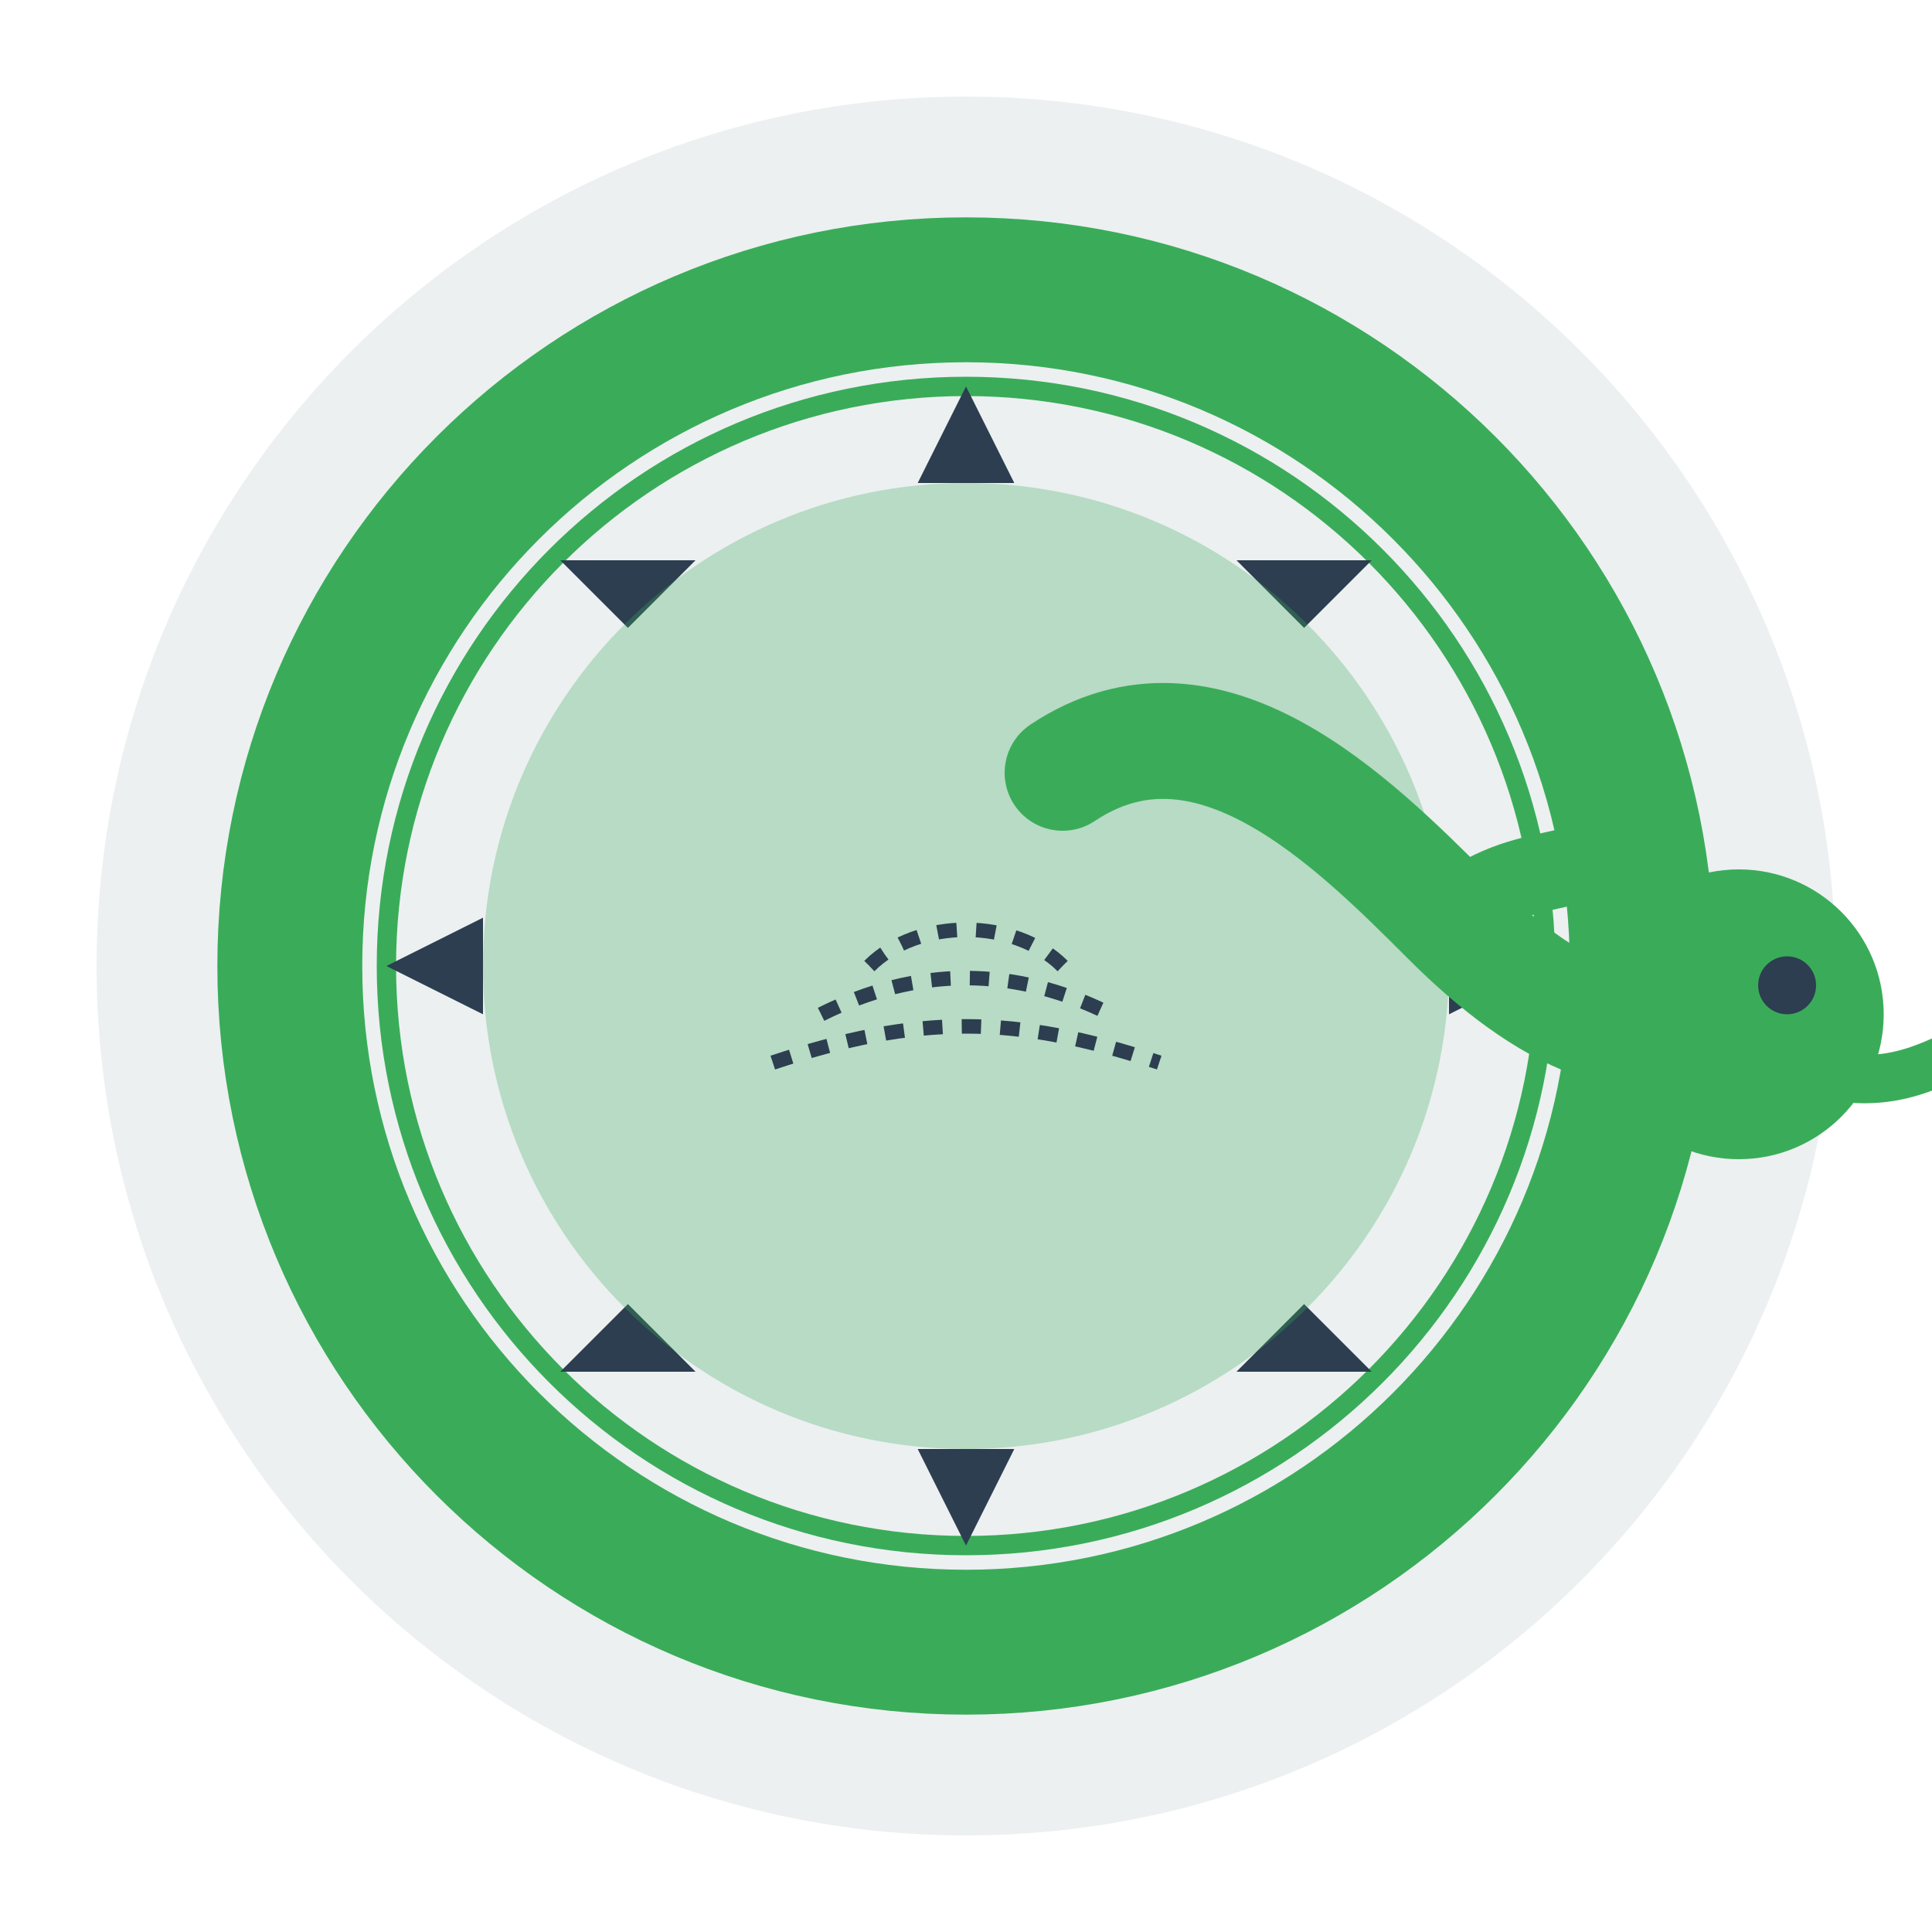
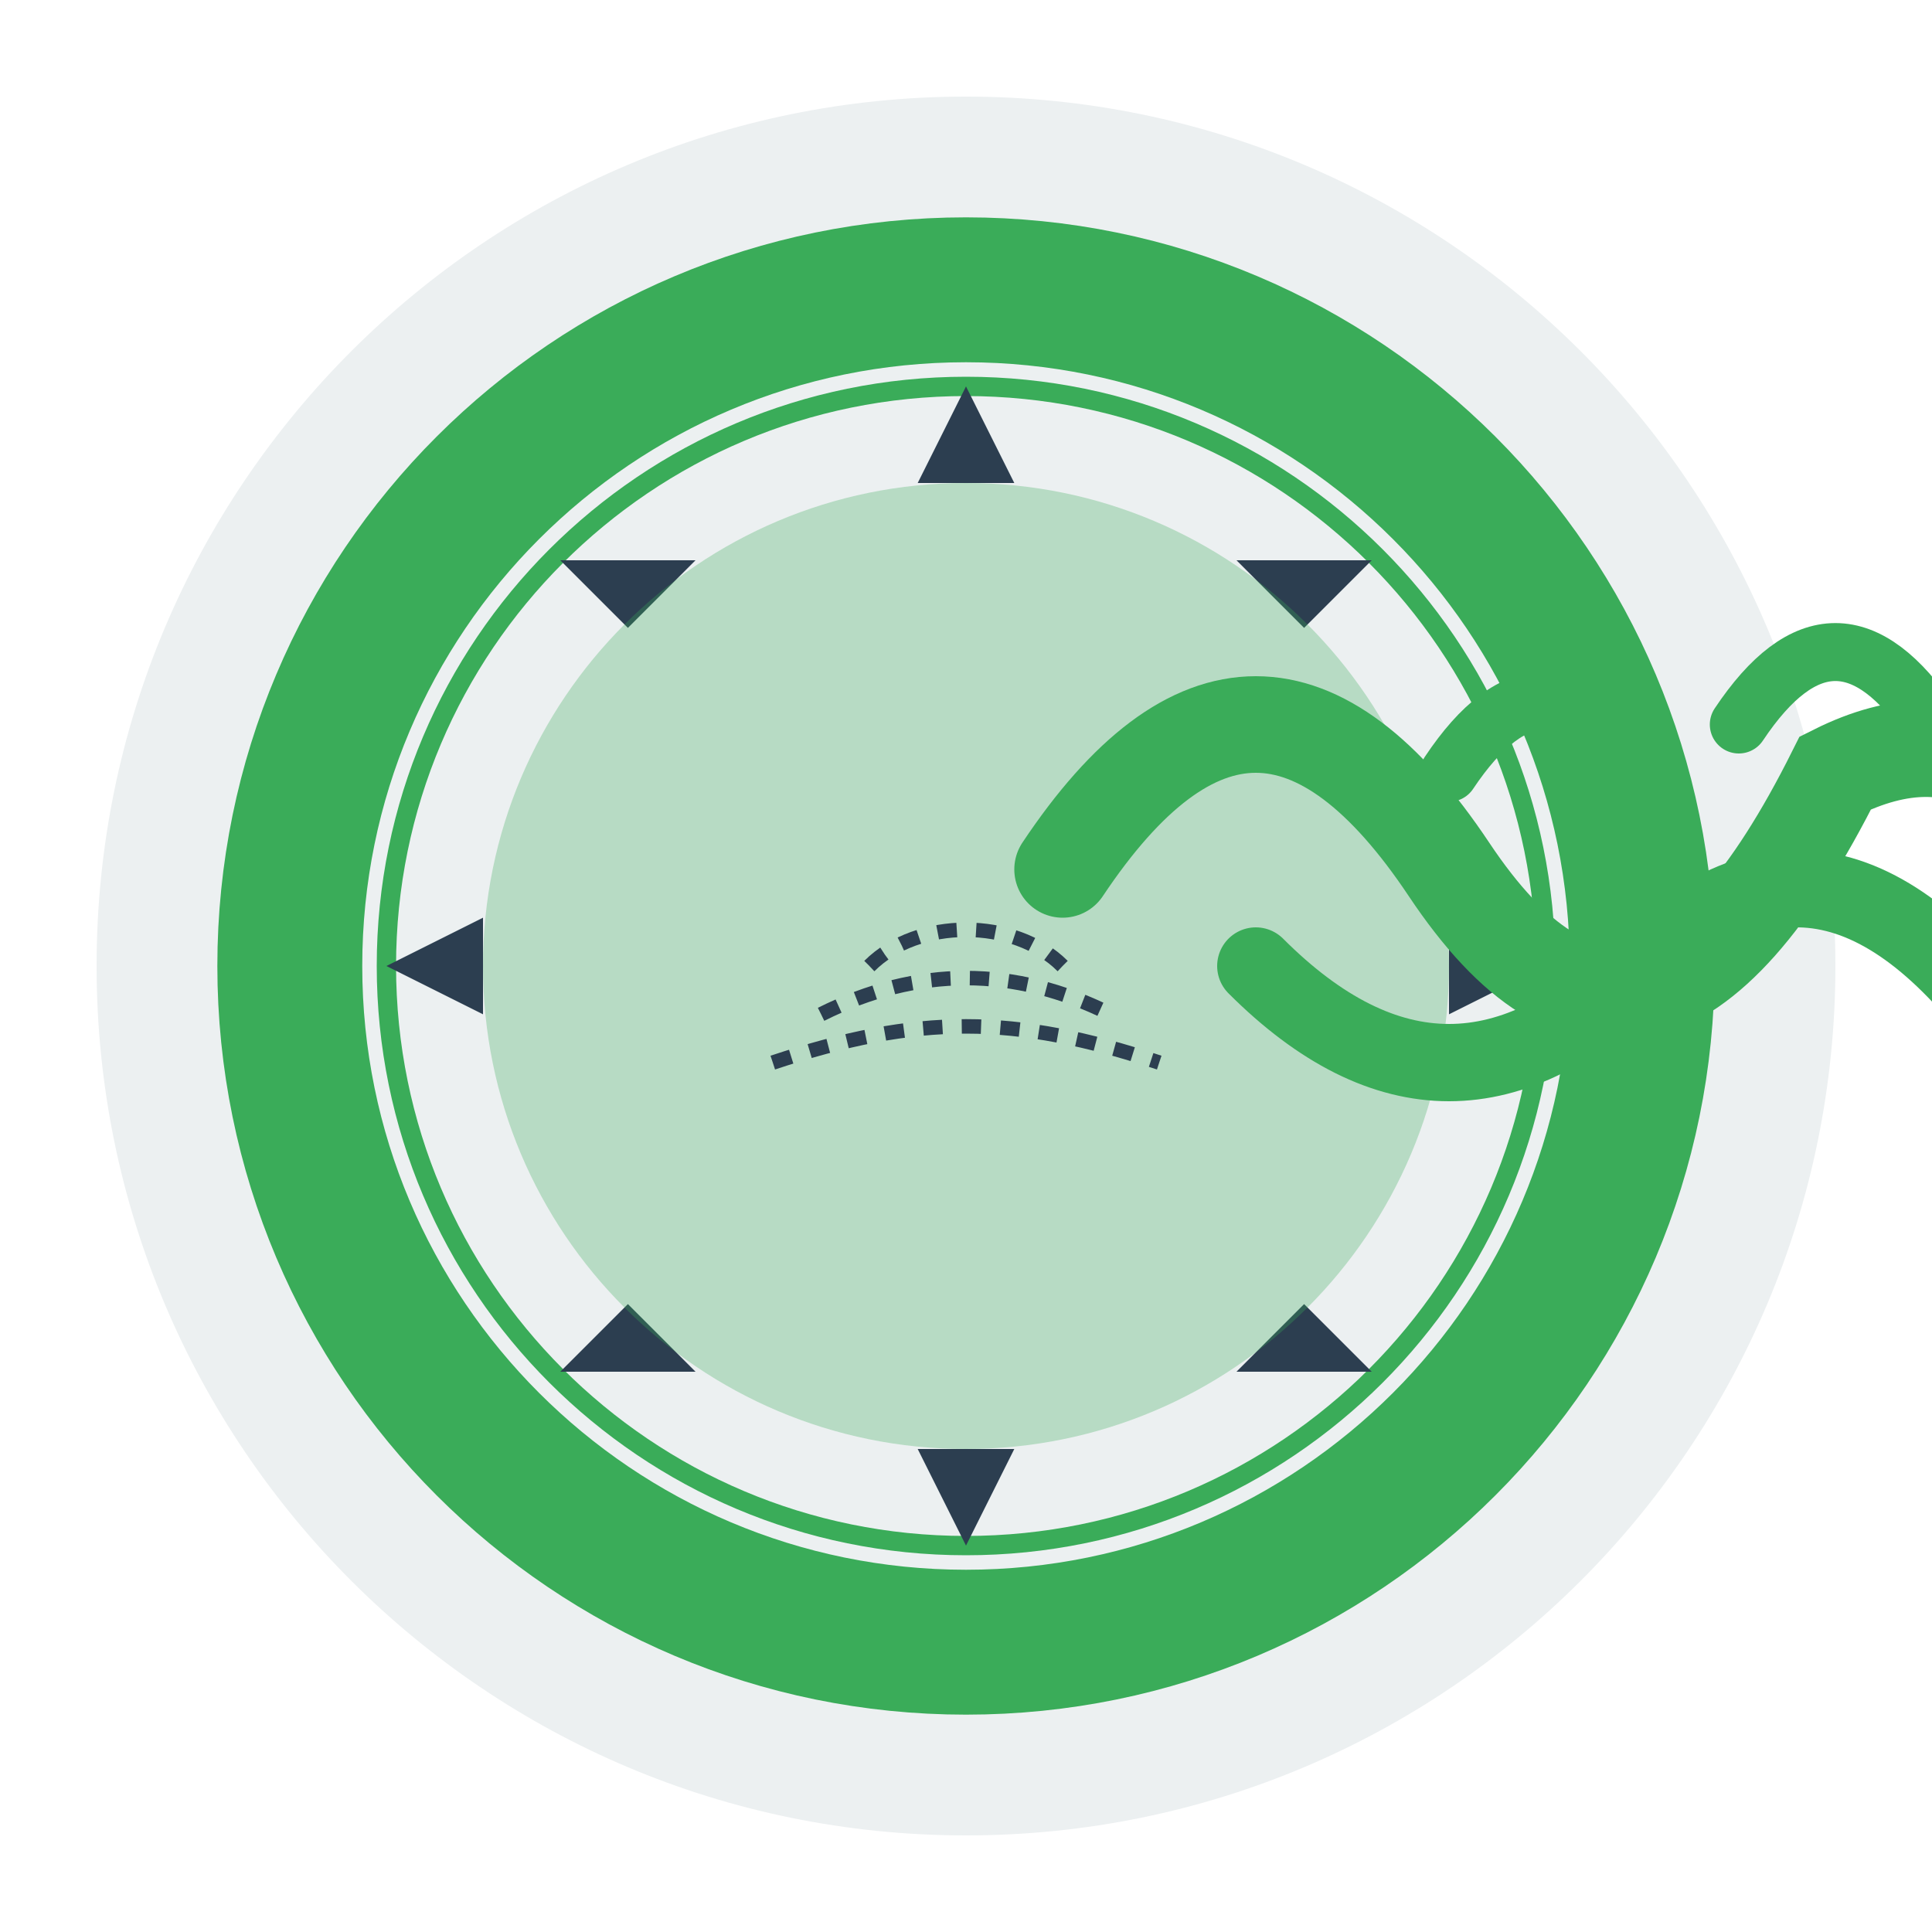
<svg xmlns="http://www.w3.org/2000/svg" width="200" height="200" viewBox="0 0 200 200" fill="none">
  <circle cx="100" cy="100" r="90" fill="#ECF0F1" />
  <circle cx="100" cy="100" r="70" fill="none" stroke="#3AAC59" stroke-width="15" />
  <circle cx="100" cy="100" r="60" fill="#ECF0F1" stroke="#3AAC59" stroke-width="2" />
  <path d="M100 40 L105 50 L95 50 Z" fill="#2C3E50" />
  <path d="M160 100 L150 105 L150 95 Z" fill="#2C3E50" />
  <path d="M100 160 L95 150 L105 150 Z" fill="#2C3E50" />
  <path d="M40 100 L50 95 L50 105 Z" fill="#2C3E50" />
  <path d="M142 58 L135 65 L128 58 Z" fill="#2C3E50" />
  <path d="M142 142 L135 135 L128 142 Z" fill="#2C3E50" />
  <path d="M58 142 L65 135 L72 142 Z" fill="#2C3E50" />
  <path d="M58 58 L65 65 L72 58 Z" fill="#2C3E50" />
  <circle cx="100" cy="100" r="50" fill="#3AAC59" opacity="0.3">
    <animate attributeName="opacity" values="0.3;0.5;0.3" dur="3s" repeatCount="indefinite" />
  </circle>
-   <path d="M110 80 C125 70, 140 85, 150 95 C160 105, 170 110, 180 105" stroke="#3AAC59" stroke-width="12" stroke-linecap="round" fill="none" />
-   <path d="M150 95 C158 88, 165 92, 170 85" stroke="#3AAC59" stroke-width="8" stroke-linecap="round" fill="none" />
-   <circle cx="180" cy="105" r="15" fill="#3AAC59" />
-   <circle cx="185" cy="102" r="3" fill="#2C3E50" />
-   <path d="M185 110 C195 114, 200 110, 205 108" stroke="#3AAC59" stroke-width="5" stroke-linecap="round" fill="none" />
-   <path d="M210 105 L225 98 L210 90 Z" fill="#5DADE2" />
-   <path d="M210 105 L220 110 L210 115 Z" fill="#5DADE2" />
+   <path d="M110 90 Q130 60, 150 90 T190 80 Q210 70, 220 100" stroke="#3AAC59" stroke-width="10" stroke-linecap="round" fill="none" />
+   <path d="M130 100 Q150 120, 170 100 T210 110" stroke="#3AAC59" stroke-width="8" stroke-linecap="round" fill="none" />
+   <path d="M150 80 Q160 65, 170 80" stroke="#3AAC59" stroke-width="6" stroke-linecap="round" fill="none" />
+   <path d="M180 75 Q190 60, 200 75" stroke="#3AAC59" stroke-width="6" stroke-linecap="round" fill="none" />
+   <circle cx="220" cy="100" r="8" fill="#3AAC59" />
+   <circle cx="223" cy="97" r="2" fill="#2C3E50" />
  <path d="M90 100 C95 95, 105 95, 110 100" stroke="#2C3E50" stroke-width="1.5" stroke-dasharray="2,2" fill="none" />
  <path d="M85 105 C95 100, 105 100, 115 105" stroke="#2C3E50" stroke-width="1.5" stroke-dasharray="2,2" fill="none" />
  <path d="M80 110 C95 105, 105 105, 120 110" stroke="#2C3E50" stroke-width="1.5" stroke-dasharray="2,2" fill="none" />
</svg>
